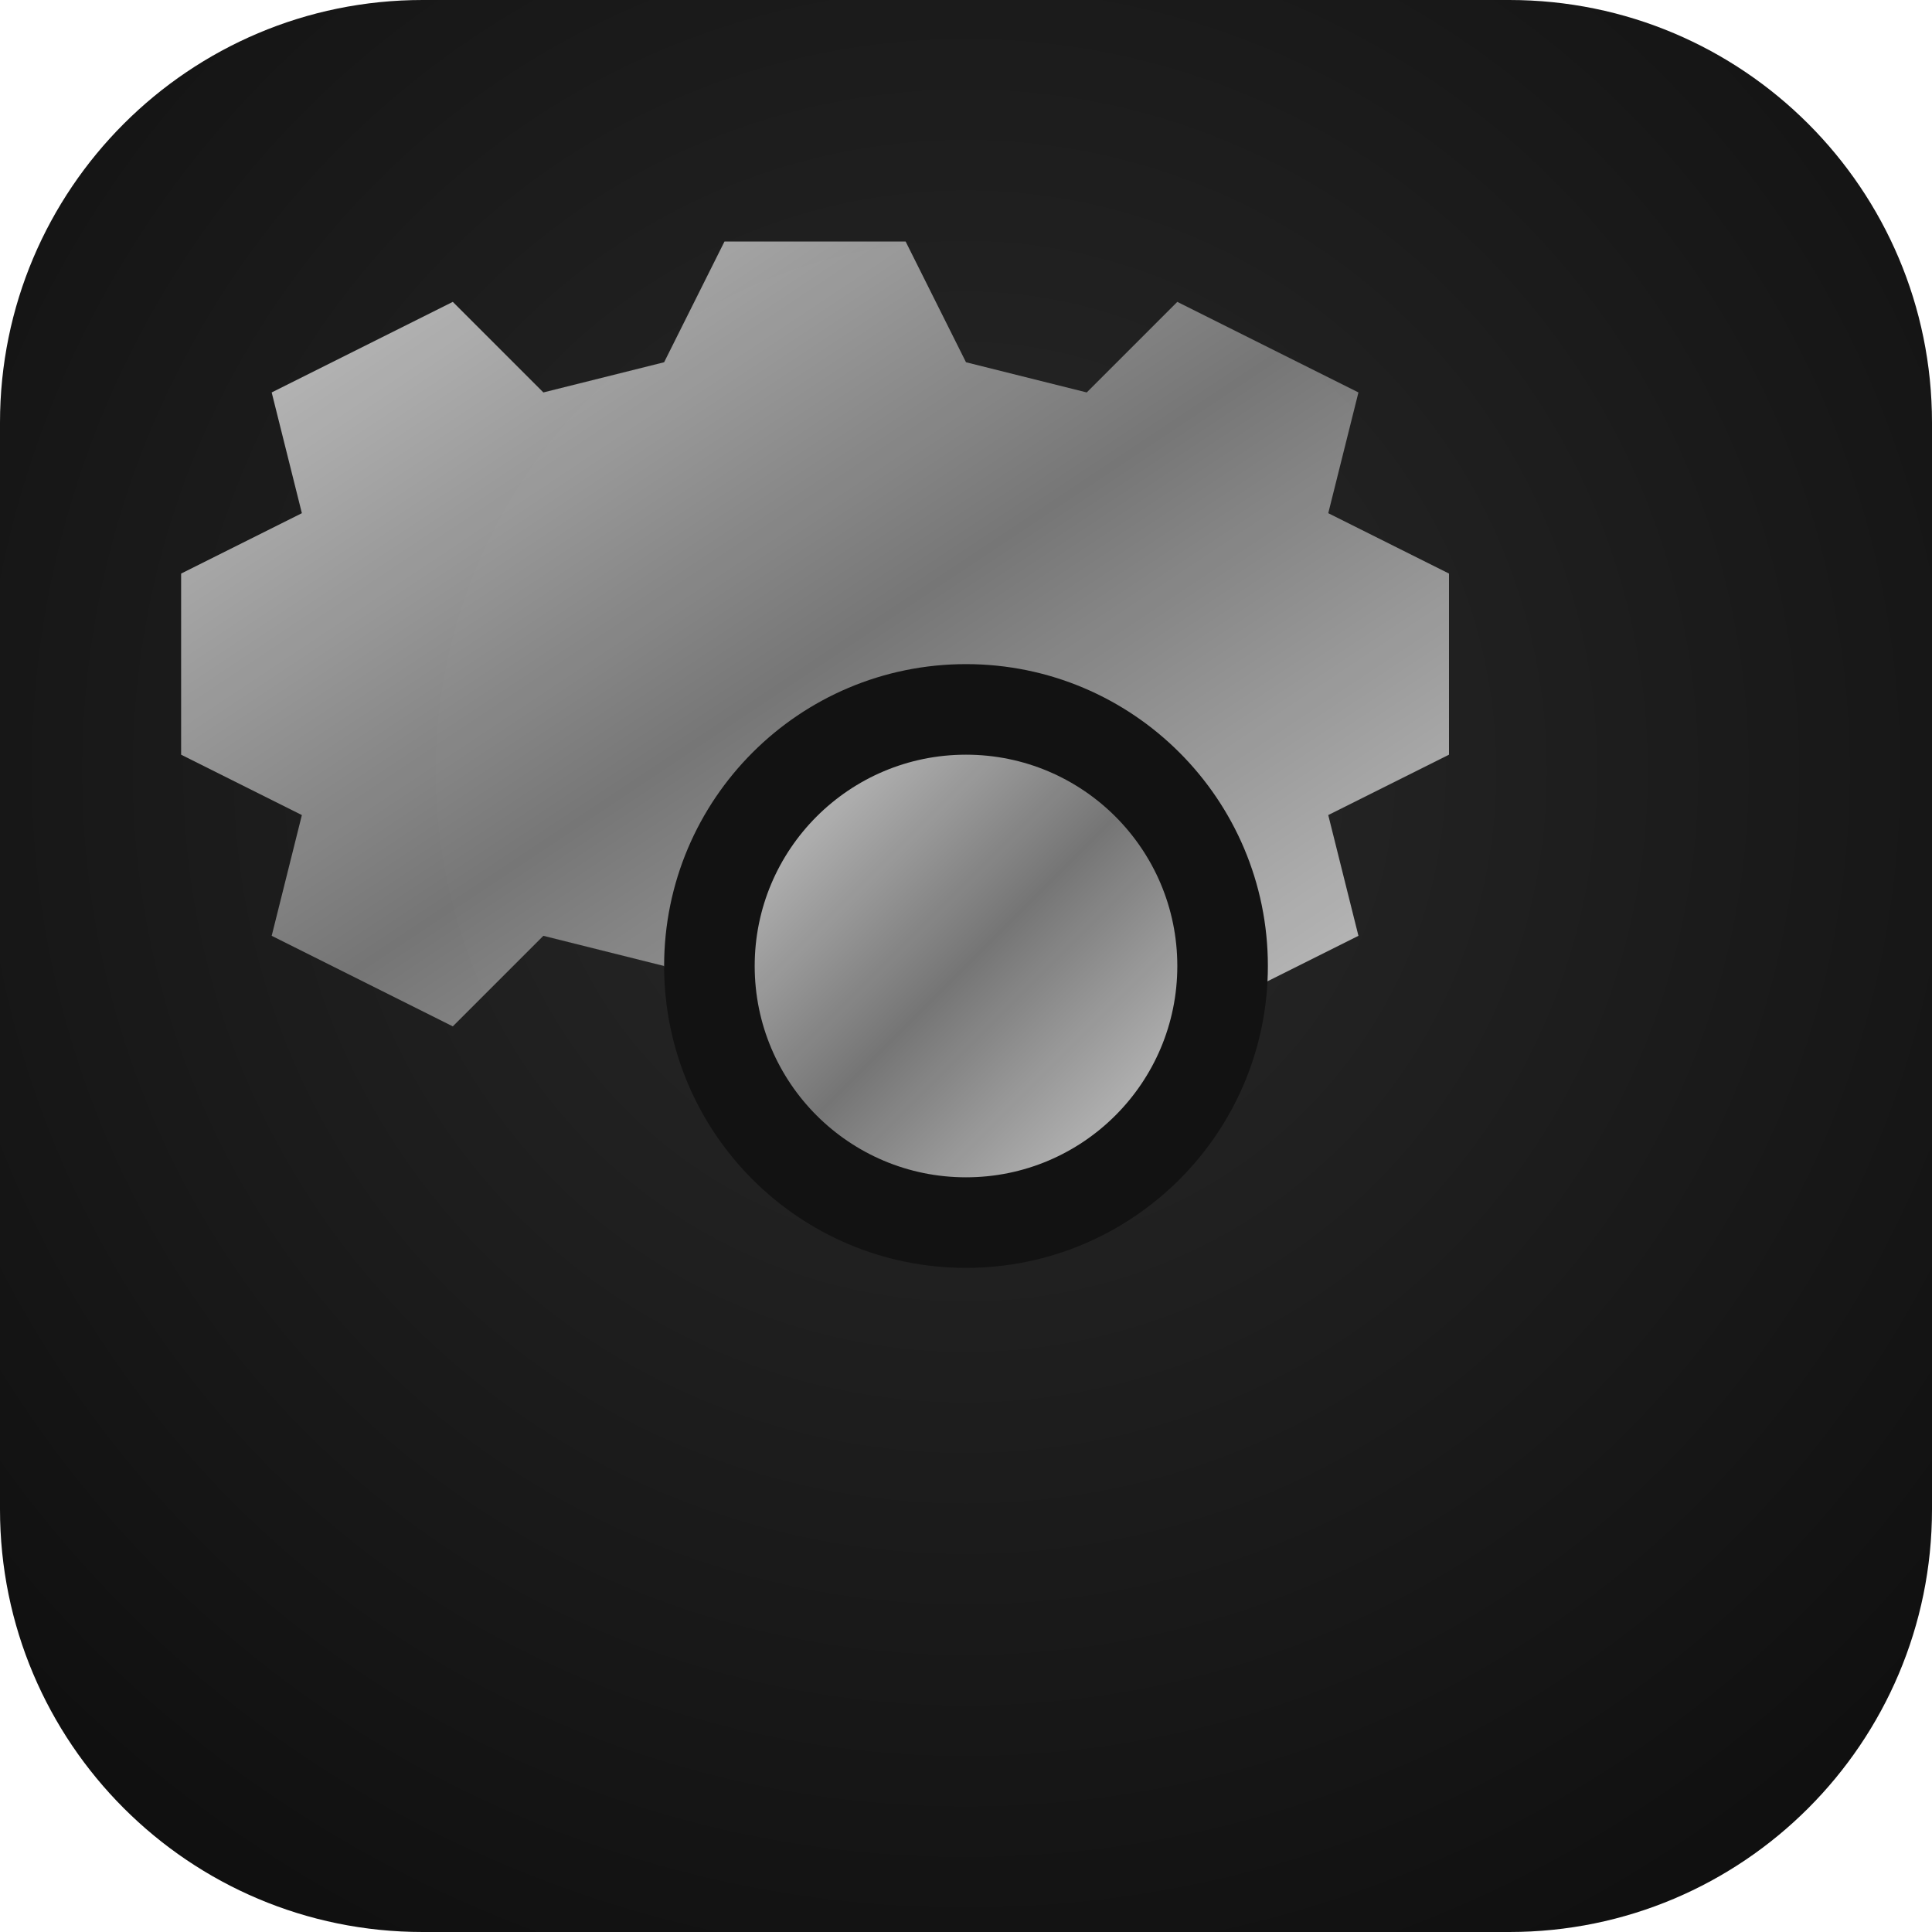
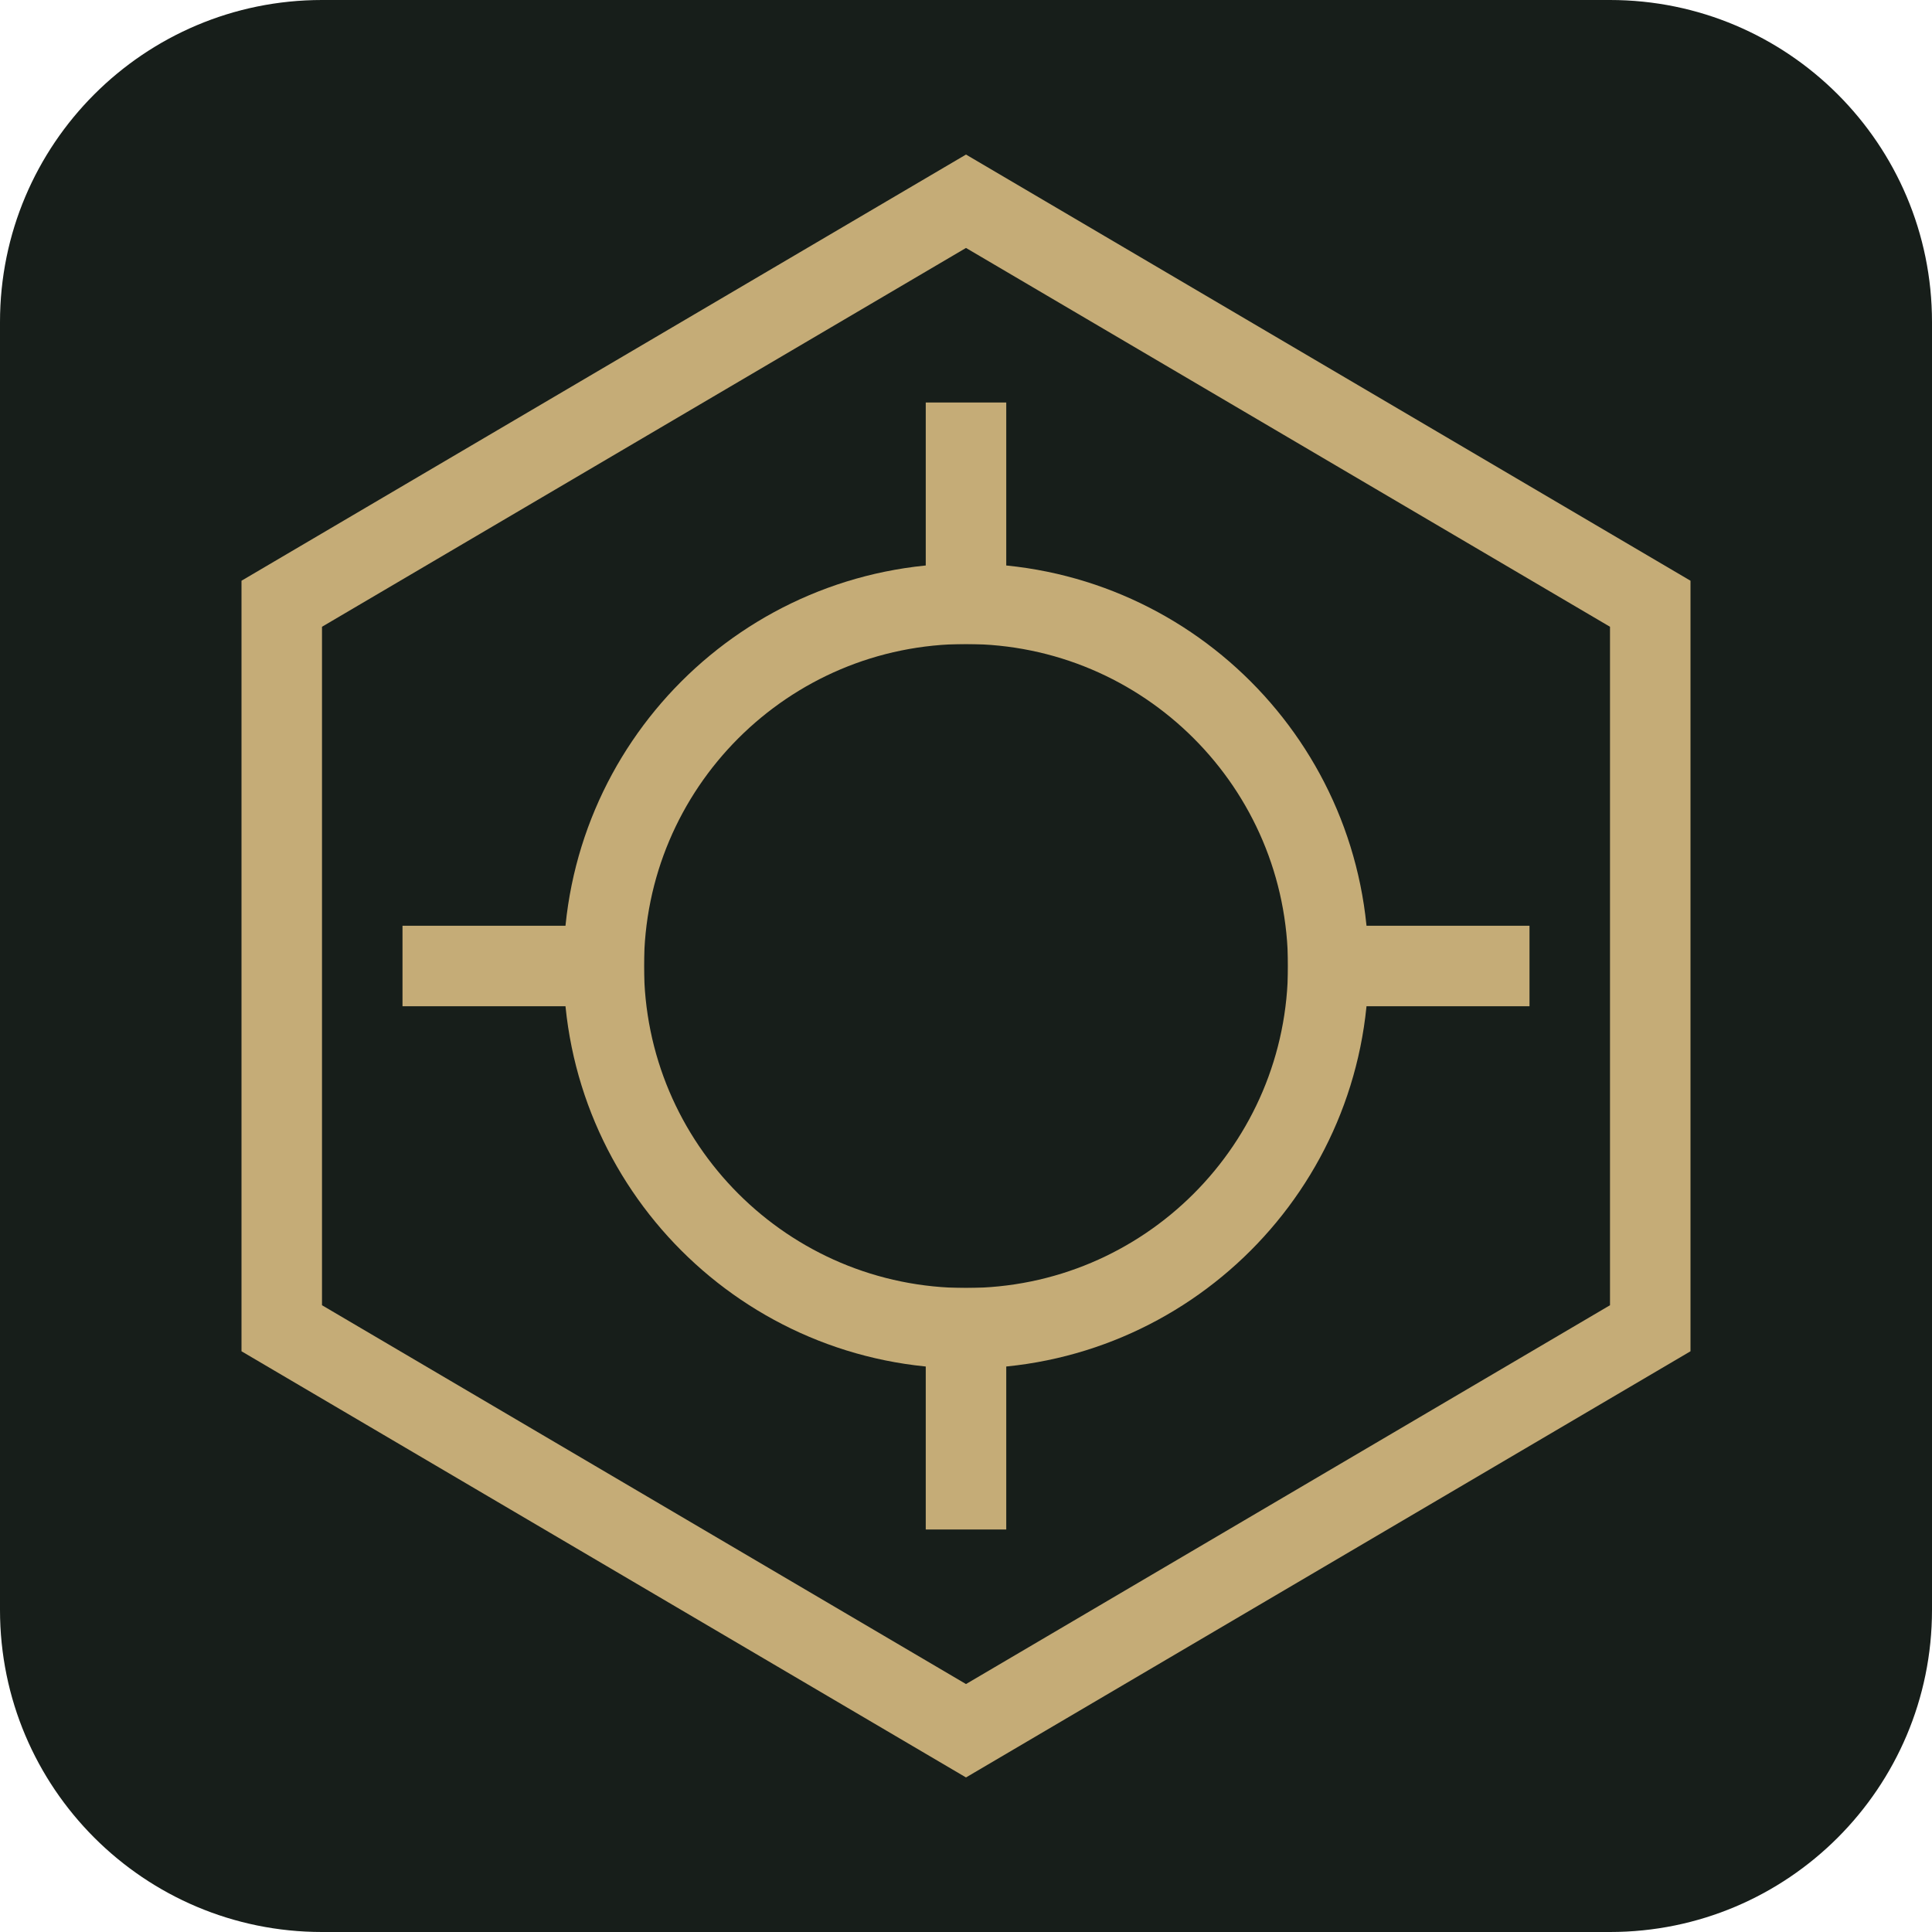
- <svg xmlns="http://www.w3.org/2000/svg" viewBox="0 0 64 64">
-   <defs>
-     <linearGradient id="g" x1="0" y1="0" x2="1" y2="1">
-       <stop offset="0" stop-color="#d0d0d0" />
-       <stop offset="0.5" stop-color="#7a7a7a" />
-       <stop offset="1" stop-color="#d0d0d0" />
-     </linearGradient>
-     <radialGradient id="r" cx="50%" cy="40%" r="70%">
-       <stop offset="0" stop-color="#2a2a2a" />
-       <stop offset="1" stop-color="#0f0f0f" />
-     </radialGradient>
-   </defs>
-   <rect width="64" height="64" rx="14" fill="url(#r)" />
-   <g fill="url(#g)" transform="translate(32 32)">
-     <path d="M0-20l4 1 3-3 6 3-1 4 4 2v6l-4 2 1 4-6 3-3-3-4 1-2 4h-6l-2-4-4-1-3 3-6-3 1-4-4-2v-6l4-2-1-4 6-3 3 3 4-1 2-4h6z" opacity="0.95" />
-     <circle r="10" fill="#121212" />
-     <circle r="7" fill="url(#g)" opacity="0.95" />
+ <svg xmlns="http://www.w3.org/2000/svg" viewBox="0 0 48 48">
+   <rect width="48" height="48" rx="8" fill="#171e1a" />
+   <g stroke="#c5ac77" stroke-width="2" fill="none">
+     <path d="M24 5 41 15v18L24 43 7 33V15Z" />
+     <circle cx="24" cy="24" r="9" />
+     <path d="M24 10v6m0 16v6M10 24h6m16 0h6" />
  </g>
</svg>
